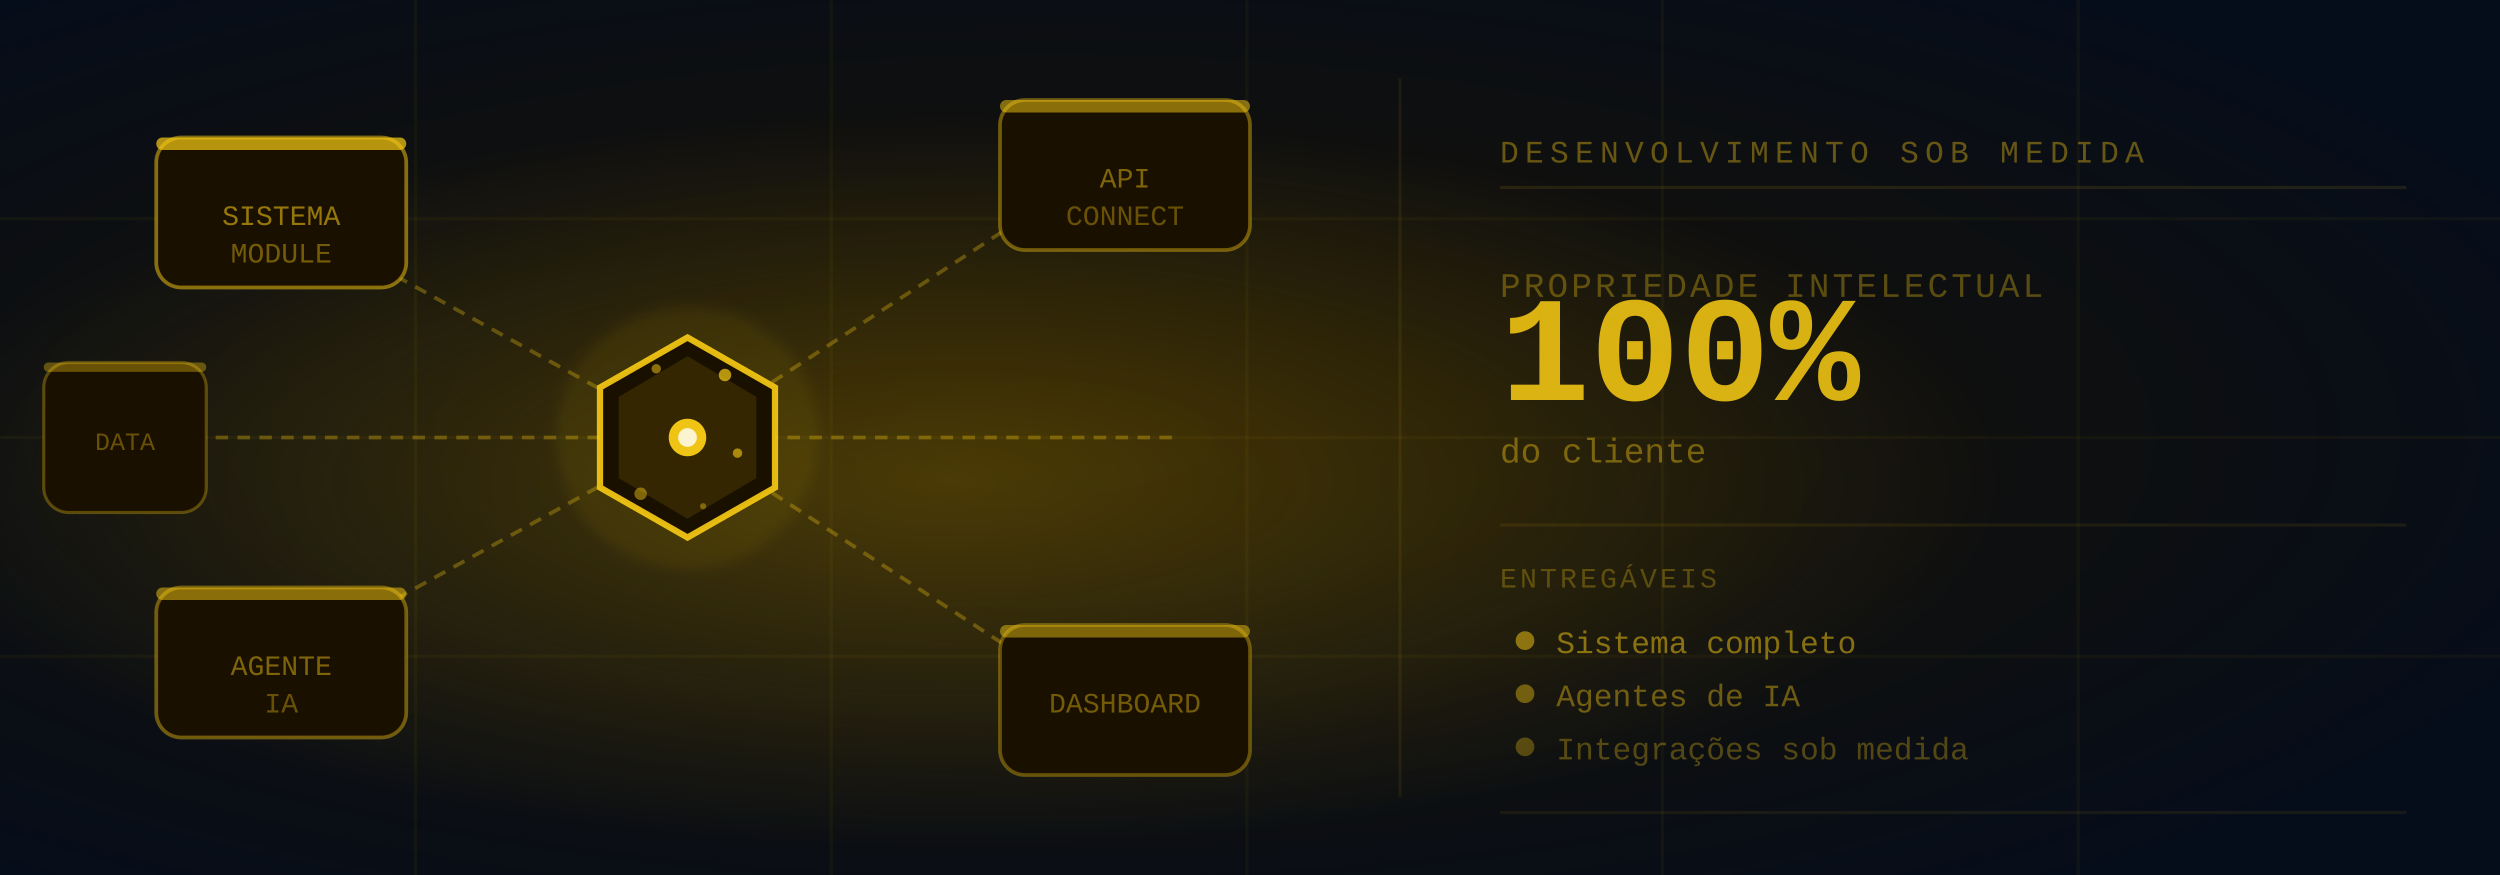
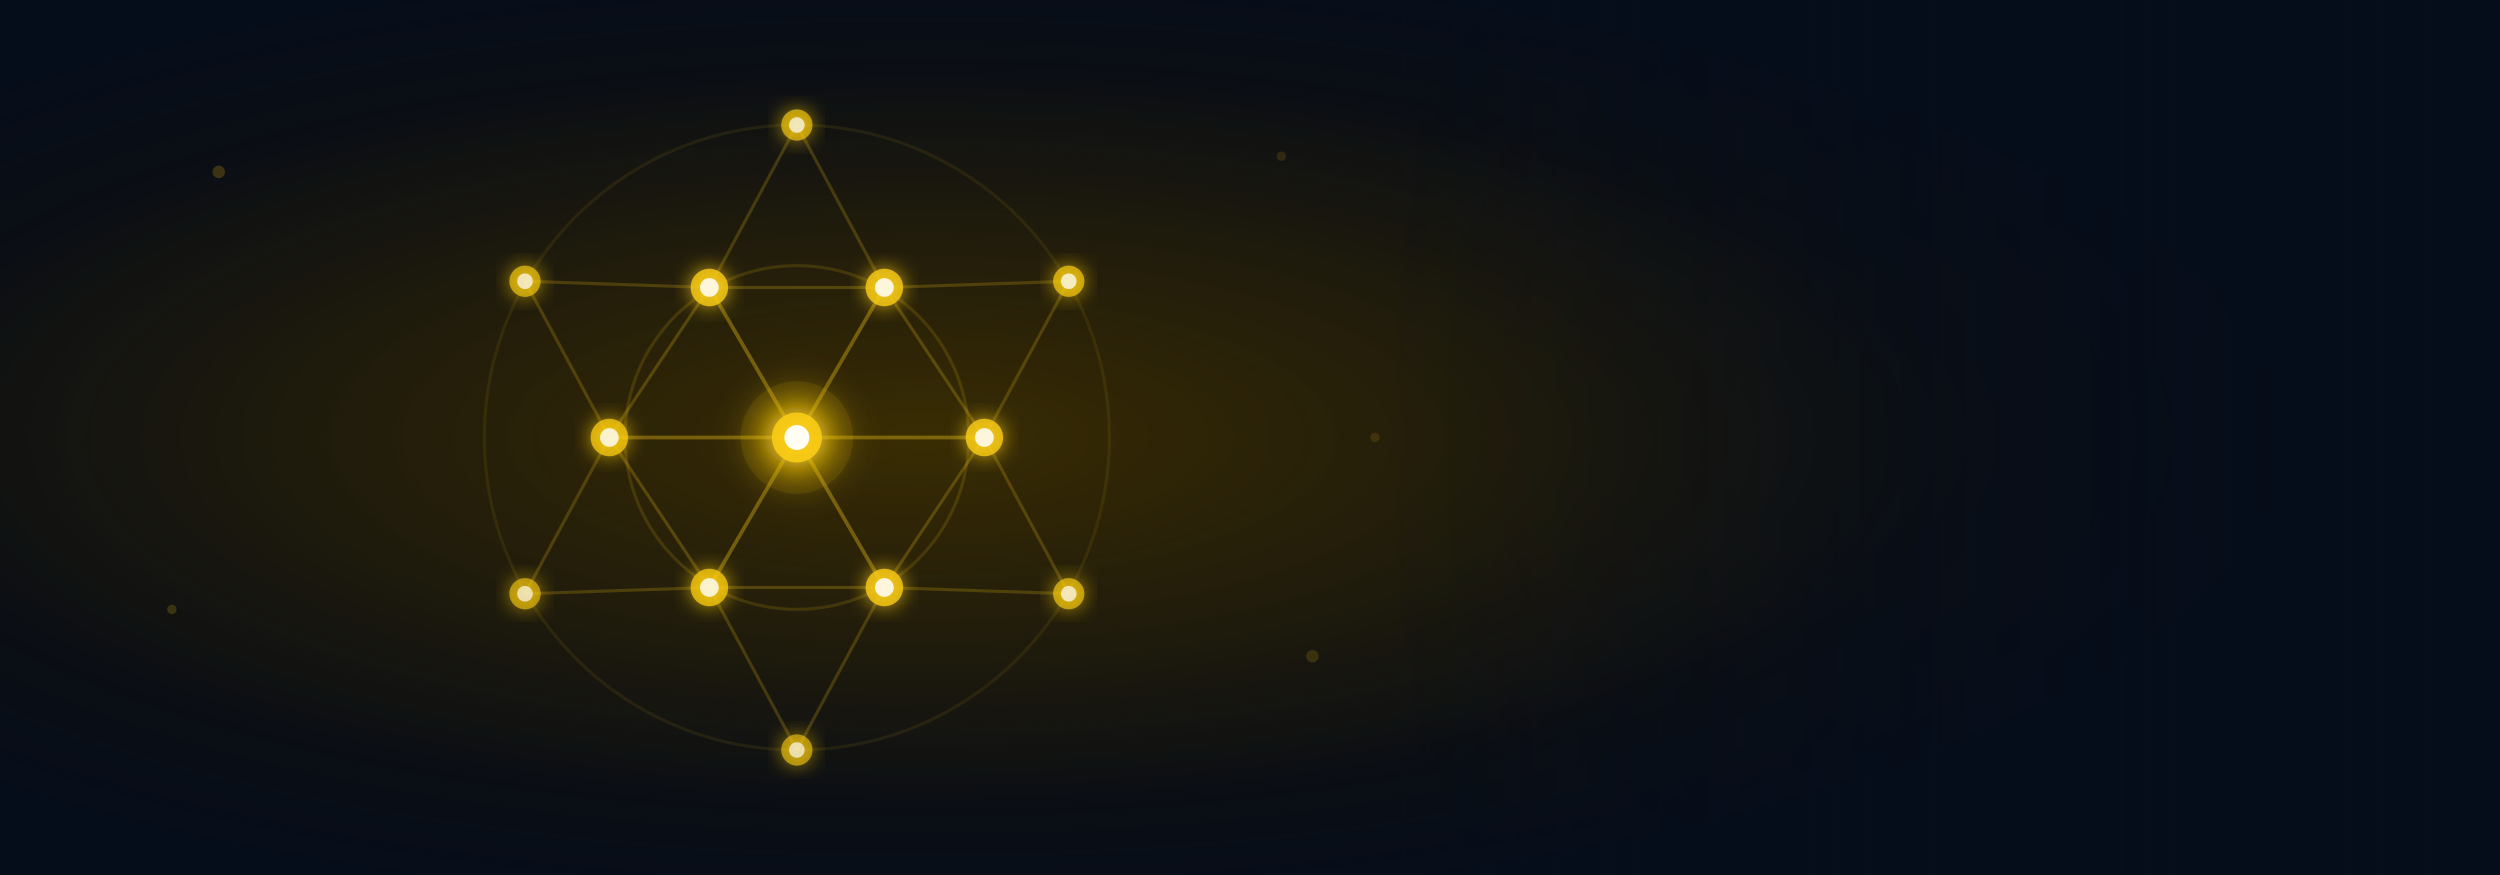
<svg xmlns="http://www.w3.org/2000/svg" viewBox="0 0 800 280" width="800" height="280">
  <defs>
-     <radialGradient id="fBg" cx="42%" cy="50%" r="65%">
+     <radialGradient id="fBg" cx="37%" cy="50%" r="55%">
      <stop offset="0%" stop-color="#1a1200" />
      <stop offset="100%" stop-color="#060d1a" />
    </radialGradient>
-     <radialGradient id="fGlow" cx="38%" cy="55%" r="42%">
-       <stop offset="0%" stop-color="#facc15" stop-opacity="0.22" />
+     <radialGradient id="fAmbient" cx="37%" cy="50%" r="42%">
+       <stop offset="0%" stop-color="#facc15" stop-opacity="0.14" />
      <stop offset="100%" stop-color="#facc15" stop-opacity="0" />
    </radialGradient>
-     <radialGradient id="fCore" cx="50%" cy="50%" r="50%">
-       <stop offset="0%" stop-color="#facc15" stop-opacity="1" />
-       <stop offset="60%" stop-color="#f59e0b" stop-opacity="0.8" />
-       <stop offset="100%" stop-color="#facc15" stop-opacity="0" />
-     </radialGradient>
-     <clipPath id="fClip">
-       <rect width="800" height="280" />
-     </clipPath>
-     <filter id="fBlur">
-       <feGaussianBlur stdDeviation="2" />
+     <filter id="fGlow" x="-80%" y="-80%" width="260%" height="260%">
+       <feGaussianBlur in="SourceGraphic" stdDeviation="5" result="blur" />
+       <feMerge>
+         <feMergeNode in="blur" />
+         <feMergeNode in="blur" />
+         <feMergeNode in="SourceGraphic" />
+       </feMerge>
    </filter>
+     <filter id="fSoftGlow" x="-40%" y="-40%" width="180%" height="180%">
+       <feGaussianBlur in="SourceGraphic" stdDeviation="3" result="blur" />
+       <feMerge>
+         <feMergeNode in="blur" />
+         <feMergeNode in="SourceGraphic" />
+       </feMerge>
+     </filter>
+     <linearGradient id="fRightFade" x1="0%" y1="0%" x2="100%" y2="0%">
+       <stop offset="0%" stop-color="#060d1a" stop-opacity="0" />
+       <stop offset="55%" stop-color="#060d1a" stop-opacity="0" />
+       <stop offset="100%" stop-color="#060d1a" stop-opacity="0.85" />
+     </linearGradient>
  </defs>
  <rect width="800" height="280" fill="url(#fBg)" />
-   <rect width="800" height="280" fill="url(#fGlow)" />
-   <g stroke="#facc15" stroke-opacity="0.04" stroke-width="1">
-     <line x1="0" y1="70" x2="800" y2="70" />
-     <line x1="0" y1="140" x2="800" y2="140" />
-     <line x1="0" y1="210" x2="800" y2="210" />
-     <line x1="133" y1="0" x2="133" y2="280" />
-     <line x1="266" y1="0" x2="266" y2="280" />
-     <line x1="399" y1="0" x2="399" y2="280" />
-     <line x1="532" y1="0" x2="532" y2="280" />
-     <line x1="665" y1="0" x2="665" y2="280" />
-   </g>
-   <g stroke="#facc15" stroke-opacity="0.3" stroke-width="1.2" stroke-dasharray="4 3" fill="none">
-     <line x1="90" y1="68" x2="220" y2="140" />
-     <line x1="90" y1="212" x2="220" y2="140" />
-     <line x1="350" y1="55" x2="220" y2="140" />
-     <line x1="350" y1="225" x2="220" y2="140" />
-     <line x1="55" y1="140" x2="220" y2="140" />
-     <line x1="375" y1="140" x2="220" y2="140" />
-   </g>
-   <rect x="50" y="44" width="80" height="48" rx="8" fill="#1a1000" stroke="#facc15" stroke-opacity="0.5" stroke-width="1.2" />
-   <rect x="50" y="44" width="80" height="4" rx="2" fill="#facc15" fill-opacity="0.7" />
-   <text x="90" y="72" font-family="'Courier New', monospace" font-size="9" fill="#facc15" fill-opacity="0.55" text-anchor="middle">SISTEMA</text>
-   <text x="90" y="84" font-family="'Courier New', monospace" font-size="9" fill="#facc15" fill-opacity="0.4" text-anchor="middle">MODULE</text>
-   <rect x="50" y="188" width="80" height="48" rx="8" fill="#1a1000" stroke="#facc15" stroke-opacity="0.4" stroke-width="1.2" />
-   <rect x="50" y="188" width="80" height="4" rx="2" fill="#facc15" fill-opacity="0.5" />
-   <text x="90" y="216" font-family="'Courier New', monospace" font-size="9" fill="#facc15" fill-opacity="0.45" text-anchor="middle">AGENTE</text>
-   <text x="90" y="228" font-family="'Courier New', monospace" font-size="9" fill="#facc15" fill-opacity="0.35" text-anchor="middle">IA</text>
-   <rect x="320" y="32" width="80" height="48" rx="8" fill="#1a1000" stroke="#facc15" stroke-opacity="0.4" stroke-width="1.2" />
-   <rect x="320" y="32" width="80" height="4" rx="2" fill="#facc15" fill-opacity="0.5" />
-   <text x="360" y="60" font-family="'Courier New', monospace" font-size="9" fill="#facc15" fill-opacity="0.45" text-anchor="middle">API</text>
-   <text x="360" y="72" font-family="'Courier New', monospace" font-size="9" fill="#facc15" fill-opacity="0.35" text-anchor="middle">CONNECT</text>
-   <rect x="320" y="200" width="80" height="48" rx="8" fill="#1a1000" stroke="#facc15" stroke-opacity="0.35" stroke-width="1.2" />
-   <rect x="320" y="200" width="80" height="4" rx="2" fill="#facc15" fill-opacity="0.45" />
-   <text x="360" y="228" font-family="'Courier New', monospace" font-size="9" fill="#facc15" fill-opacity="0.4" text-anchor="middle">DASHBOARD</text>
-   <rect x="14" y="116" width="52" height="48" rx="8" fill="#1a1000" stroke="#facc15" stroke-opacity="0.3" stroke-width="1" />
-   <rect x="14" y="116" width="52" height="3" rx="1.5" fill="#facc15" fill-opacity="0.35" />
-   <text x="40" y="144" font-family="'Courier New', monospace" font-size="8" fill="#facc15" fill-opacity="0.35" text-anchor="middle">DATA</text>
-   <circle cx="220" cy="140" r="42" fill="#facc15" fill-opacity="0.07" filter="url(#fBlur)" />
-   <circle cx="220" cy="140" r="28" fill="#facc15" fill-opacity="0.1" />
-   <polygon points="220,108 248,124 248,156 220,172 192,156 192,124" fill="#1a1000" stroke="#facc15" stroke-opacity="0.9" stroke-width="2" />
-   <polygon points="220,114 242,127 242,153 220,166 198,153 198,127" fill="#facc15" fill-opacity="0.12" />
-   <circle cx="220" cy="140" r="6" fill="#facc15" fill-opacity="0.95" />
-   <circle cx="220" cy="140" r="3" fill="#fff" fill-opacity="0.8" />
-   <circle cx="232" cy="120" r="2" fill="#facc15" fill-opacity="0.7" />
-   <circle cx="210" cy="118" r="1.5" fill="#facc15" fill-opacity="0.5" />
-   <circle cx="236" cy="145" r="1.5" fill="#facc15" fill-opacity="0.6" />
-   <circle cx="205" cy="158" r="2" fill="#facc15" fill-opacity="0.45" />
-   <circle cx="225" cy="162" r="1" fill="#facc15" fill-opacity="0.4" />
-   <line x1="448" y1="25" x2="448" y2="255" stroke="#facc15" stroke-opacity="0.07" stroke-width="1" />
-   <g font-family="'Courier New', monospace">
-     <text x="480" y="52" font-size="10" fill="#facc15" fill-opacity="0.38" letter-spacing="2">DESENVOLVIMENTO SOB MEDIDA</text>
-     <line x1="480" y1="60" x2="770" y2="60" stroke="#facc15" stroke-opacity="0.1" stroke-width="1" />
-     <text x="480" y="95" font-size="11" fill="#facc15" fill-opacity="0.32" letter-spacing="1">PROPRIEDADE INTELECTUAL</text>
-     <text x="480" y="128" font-size="48" font-weight="bold" fill="#facc15" fill-opacity="0.85">100%</text>
-     <text x="480" y="148" font-size="11" fill="#facc15" fill-opacity="0.4">do cliente</text>
-     <line x1="480" y1="168" x2="770" y2="168" stroke="#facc15" stroke-opacity="0.08" stroke-width="1" />
-     <text x="480" y="188" font-size="9" fill="#facc15" fill-opacity="0.28" letter-spacing="1">ENTREGÁVEIS</text>
-     <circle cx="488" cy="205" r="3" fill="#facc15" fill-opacity="0.5" />
-     <text x="498" y="209" font-size="10" fill="#facc15" fill-opacity="0.5">Sistema completo</text>
-     <circle cx="488" cy="222" r="3" fill="#facc15" fill-opacity="0.4" />
-     <text x="498" y="226" font-size="10" fill="#facc15" fill-opacity="0.4">Agentes de IA</text>
-     <circle cx="488" cy="239" r="3" fill="#facc15" fill-opacity="0.3" />
-     <text x="498" y="243" font-size="10" fill="#facc15" fill-opacity="0.3">Integrações sob medida</text>
-     <line x1="480" y1="260" x2="770" y2="260" stroke="#facc15" stroke-opacity="0.07" stroke-width="1" />
-   </g>
+   <rect width="800" height="280" fill="url(#fAmbient)" />
+   <circle cx="255" cy="140" r="100" fill="none" stroke="#facc15" stroke-opacity="0.08" stroke-width="1" />
+   <circle cx="255" cy="140" r="55" fill="none" stroke="#facc15" stroke-opacity="0.14" stroke-width="1" />
+   <line x1="255" y1="140" x2="315" y2="140" stroke="#facc15" stroke-opacity="0.35" stroke-width="1.2" />
+   <line x1="255" y1="140" x2="283" y2="188" stroke="#facc15" stroke-opacity="0.35" stroke-width="1.2" />
+   <line x1="255" y1="140" x2="227" y2="188" stroke="#facc15" stroke-opacity="0.35" stroke-width="1.2" />
+   <line x1="255" y1="140" x2="195" y2="140" stroke="#facc15" stroke-opacity="0.35" stroke-width="1.2" />
+   <line x1="255" y1="140" x2="227" y2="92" stroke="#facc15" stroke-opacity="0.35" stroke-width="1.2" />
+   <line x1="255" y1="140" x2="283" y2="92" stroke="#facc15" stroke-opacity="0.35" stroke-width="1.2" />
+   <line x1="315" y1="140" x2="283" y2="188" stroke="#facc15" stroke-opacity="0.22" stroke-width="1" />
+   <line x1="283" y1="188" x2="227" y2="188" stroke="#facc15" stroke-opacity="0.22" stroke-width="1" />
+   <line x1="227" y1="188" x2="195" y2="140" stroke="#facc15" stroke-opacity="0.22" stroke-width="1" />
+   <line x1="195" y1="140" x2="227" y2="92" stroke="#facc15" stroke-opacity="0.22" stroke-width="1" />
+   <line x1="227" y1="92" x2="283" y2="92" stroke="#facc15" stroke-opacity="0.22" stroke-width="1" />
+   <line x1="283" y1="92" x2="315" y2="140" stroke="#facc15" stroke-opacity="0.22" stroke-width="1" />
+   <line x1="315" y1="140" x2="342" y2="190" stroke="#facc15" stroke-opacity="0.2" stroke-width="1" />
+   <line x1="283" y1="188" x2="342" y2="190" stroke="#facc15" stroke-opacity="0.2" stroke-width="1" />
+   <line x1="283" y1="188" x2="255" y2="240" stroke="#facc15" stroke-opacity="0.2" stroke-width="1" />
+   <line x1="227" y1="188" x2="255" y2="240" stroke="#facc15" stroke-opacity="0.2" stroke-width="1" />
+   <line x1="227" y1="188" x2="168" y2="190" stroke="#facc15" stroke-opacity="0.2" stroke-width="1" />
+   <line x1="195" y1="140" x2="168" y2="190" stroke="#facc15" stroke-opacity="0.2" stroke-width="1" />
+   <line x1="195" y1="140" x2="168" y2="90" stroke="#facc15" stroke-opacity="0.2" stroke-width="1" />
+   <line x1="227" y1="92" x2="168" y2="90" stroke="#facc15" stroke-opacity="0.2" stroke-width="1" />
+   <line x1="227" y1="92" x2="255" y2="40" stroke="#facc15" stroke-opacity="0.2" stroke-width="1" />
+   <line x1="283" y1="92" x2="255" y2="40" stroke="#facc15" stroke-opacity="0.2" stroke-width="1" />
+   <line x1="283" y1="92" x2="342" y2="90" stroke="#facc15" stroke-opacity="0.2" stroke-width="1" />
+   <line x1="315" y1="140" x2="342" y2="90" stroke="#facc15" stroke-opacity="0.2" stroke-width="1" />
+   <circle cx="255" cy="140" r="18" fill="#facc15" fill-opacity="0.1" filter="url(#fGlow)" />
+   <circle cx="255" cy="140" r="8" fill="#facc15" fill-opacity="0.9" filter="url(#fGlow)" />
+   <circle cx="255" cy="140" r="4" fill="#ffffff" fill-opacity="0.95" />
+   <circle cx="315" cy="140" r="6" fill="#facc15" fill-opacity="0.8" filter="url(#fSoftGlow)" />
+   <circle cx="315" cy="140" r="3" fill="#fff" fill-opacity="0.85" />
+   <circle cx="283" cy="188" r="6" fill="#facc15" fill-opacity="0.8" filter="url(#fSoftGlow)" />
+   <circle cx="283" cy="188" r="3" fill="#fff" fill-opacity="0.85" />
+   <circle cx="227" cy="188" r="6" fill="#facc15" fill-opacity="0.75" filter="url(#fSoftGlow)" />
+   <circle cx="227" cy="188" r="3" fill="#fff" fill-opacity="0.8" />
+   <circle cx="195" cy="140" r="6" fill="#facc15" fill-opacity="0.75" filter="url(#fSoftGlow)" />
+   <circle cx="195" cy="140" r="3" fill="#fff" fill-opacity="0.8" />
+   <circle cx="227" cy="92" r="6" fill="#facc15" fill-opacity="0.8" filter="url(#fSoftGlow)" />
+   <circle cx="227" cy="92" r="3" fill="#fff" fill-opacity="0.85" />
+   <circle cx="283" cy="92" r="6" fill="#facc15" fill-opacity="0.8" filter="url(#fSoftGlow)" />
+   <circle cx="283" cy="92" r="3" fill="#fff" fill-opacity="0.85" />
+   <circle cx="342" cy="190" r="5" fill="#facc15" fill-opacity="0.65" filter="url(#fSoftGlow)" />
+   <circle cx="342" cy="190" r="2.5" fill="#fff" fill-opacity="0.7" />
+   <circle cx="255" cy="240" r="5" fill="#facc15" fill-opacity="0.6" filter="url(#fSoftGlow)" />
+   <circle cx="255" cy="240" r="2.5" fill="#fff" fill-opacity="0.65" />
+   <circle cx="168" cy="190" r="5" fill="#facc15" fill-opacity="0.6" filter="url(#fSoftGlow)" />
+   <circle cx="168" cy="190" r="2.5" fill="#fff" fill-opacity="0.65" />
+   <circle cx="168" cy="90" r="5" fill="#facc15" fill-opacity="0.65" filter="url(#fSoftGlow)" />
+   <circle cx="168" cy="90" r="2.5" fill="#fff" fill-opacity="0.7" />
+   <circle cx="255" cy="40" r="5" fill="#facc15" fill-opacity="0.65" filter="url(#fSoftGlow)" />
+   <circle cx="255" cy="40" r="2.5" fill="#fff" fill-opacity="0.7" />
+   <circle cx="342" cy="90" r="5" fill="#facc15" fill-opacity="0.7" filter="url(#fSoftGlow)" />
+   <circle cx="342" cy="90" r="2.5" fill="#fff" fill-opacity="0.75" />
+   <circle cx="70" cy="55" r="2" fill="#facc15" fill-opacity="0.2" />
+   <circle cx="420" cy="210" r="2" fill="#facc15" fill-opacity="0.15" />
+   <circle cx="55" cy="195" r="1.5" fill="#facc15" fill-opacity="0.18" />
+   <circle cx="410" cy="50" r="1.5" fill="#facc15" fill-opacity="0.12" />
+   <circle cx="440" cy="140" r="1.5" fill="#facc15" fill-opacity="0.12" />
+   <rect width="800" height="280" fill="url(#fRightFade)" />
</svg>
